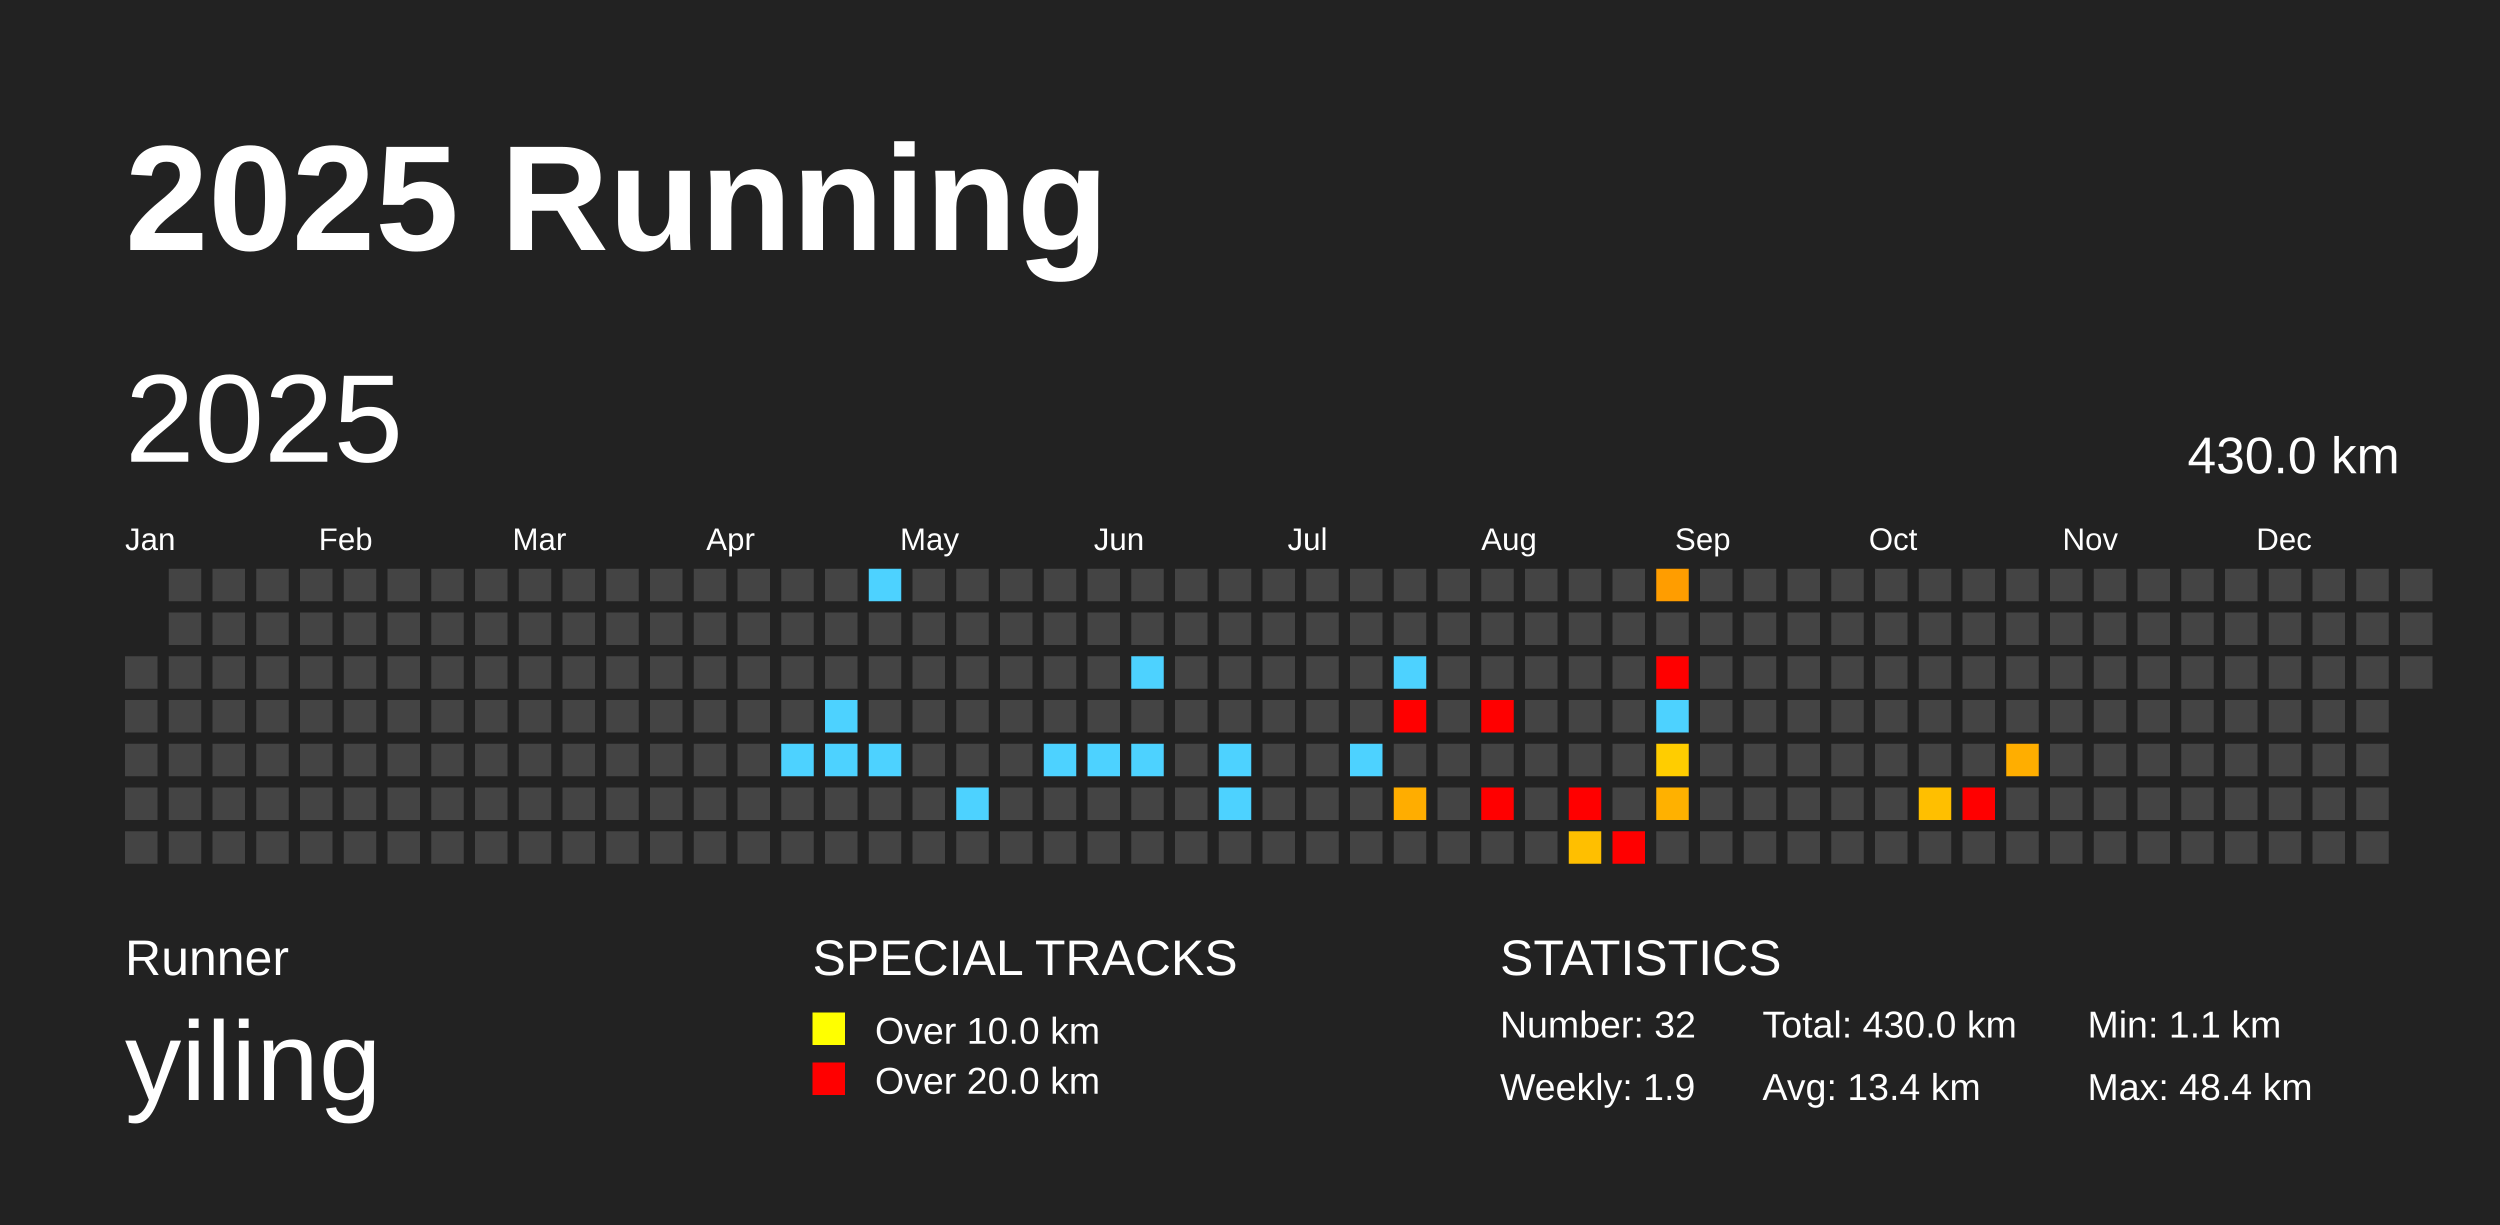
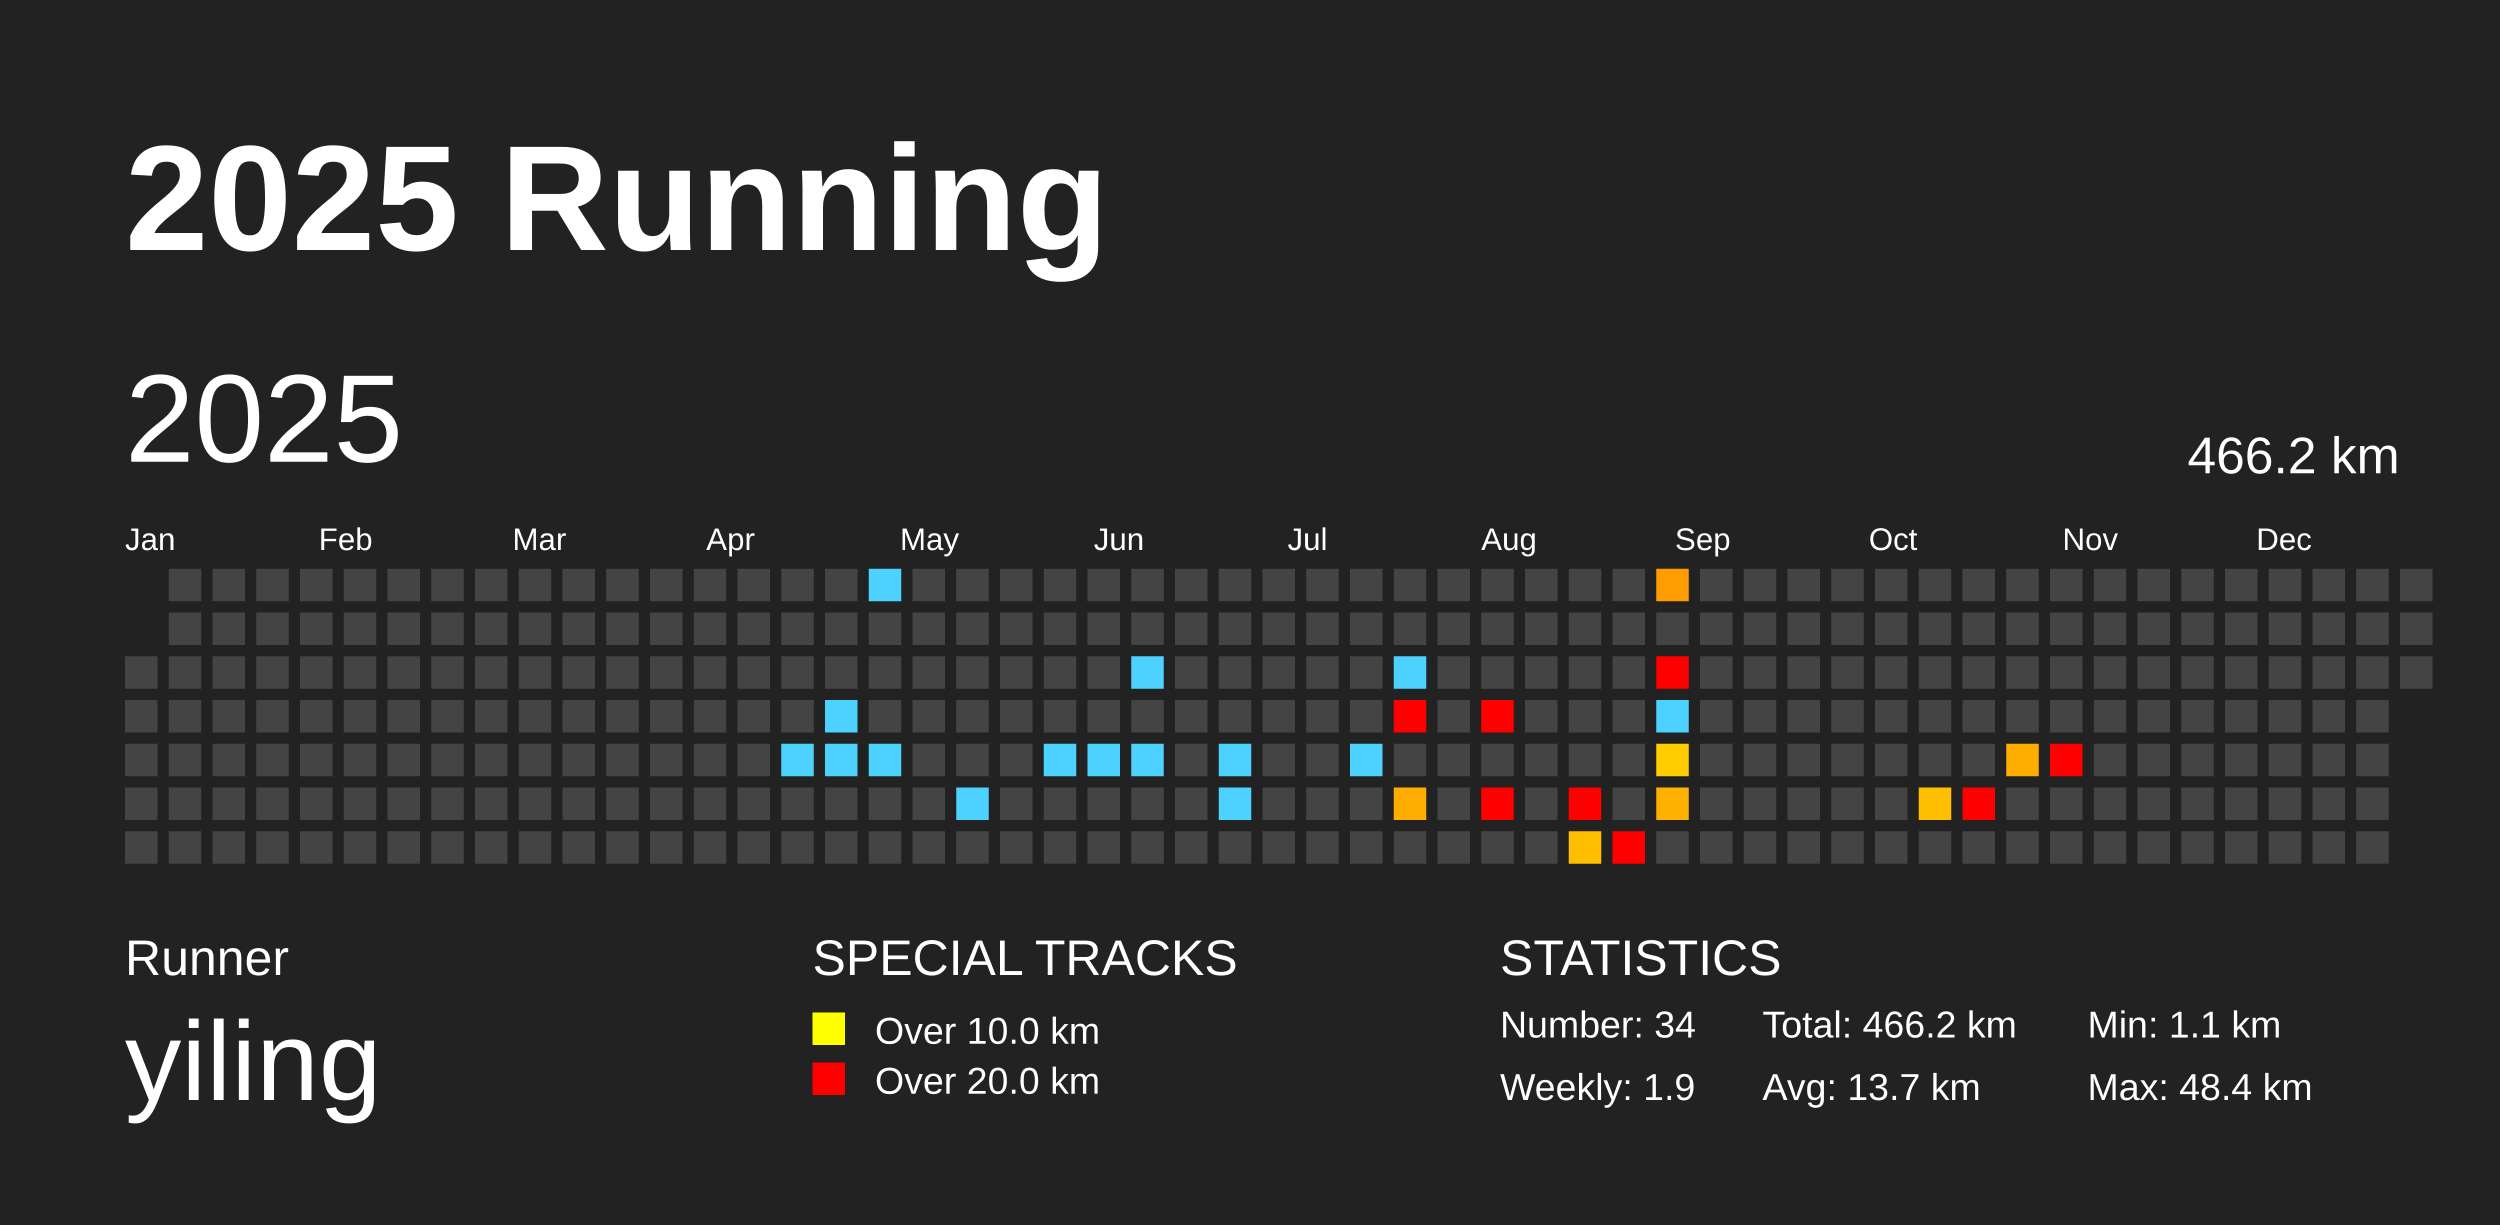
<svg xmlns="http://www.w3.org/2000/svg" baseProfile="full" height="98mm" version="1.1" viewBox="0,0,200,98" width="200mm">
  <defs />
  <rect fill="#222222" height="98" width="200" x="0" y="0" />
  <text fill="#FFFFFF" style="font-size:12px; font-family:Arial; font-weight:bold;" x="10" y="20">2025 Running</text>
  <text fill="#FFFFFF" style="font-size:4px; font-family:Arial" x="10" y="78">Runner</text>
  <text fill="#FFFFFF" style="font-size:9px; font-family:Arial" x="10" y="88">yiling</text>
  <text fill="#FFFFFF" style="font-size:4px; font-family:Arial" x="65" y="78">SPECIAL TRACKS</text>
  <rect fill="yellow" height="2.6" width="2.6" x="65" y="81" />
  <text fill="#FFFFFF" style="font-size:3px; font-family:Arial" x="70" y="83.5">Over 10.0 km</text>
  <rect fill="red" height="2.6" width="2.6" x="65" y="85" />
  <text fill="#FFFFFF" style="font-size:3px; font-family:Arial" x="70" y="87.5">Over 20.0 km</text>
  <text fill="#FFFFFF" style="font-size:4px; font-family:Arial" x="120" y="78">STATISTICS</text>
-   <text fill="#FFFFFF" style="font-size:3px; font-family:Arial" x="120" y="83">Number: 32</text>
+   <text fill="#FFFFFF" style="font-size:3px; font-family:Arial" x="120" y="83">Number: 34</text>
  <text fill="#FFFFFF" style="font-size:3px; font-family:Arial" x="120" y="88">Weekly: 1.9</text>
-   <text fill="#FFFFFF" style="font-size:3px; font-family:Arial" x="141" y="83">Total: 430.0 km</text>
-   <text fill="#FFFFFF" style="font-size:3px; font-family:Arial" x="141" y="88">Avg: 13.4 km</text>
+   <text fill="#FFFFFF" style="font-size:3px; font-family:Arial" x="141" y="83">Total: 466.2 km</text>
+   <text fill="#FFFFFF" style="font-size:3px; font-family:Arial" x="141" y="88">Avg: 13.7 km</text>
  <text fill="#FFFFFF" style="font-size:3px; font-family:Arial" x="167" y="83">Min: 1.1 km</text>
  <text fill="#FFFFFF" style="font-size:3px; font-family:Arial" x="167" y="88">Max: 48.4 km</text>
  <text dominant-baseline="hanging" fill="#FFFFFF" style="font-size:10.0px; font-family:Arial;" x="10" y="30">2025</text>
-   <text dominant-baseline="hanging" fill="#FFFFFF" style="font-size:4.125px; font-family:Arial;" x="175" y="35">430.0 km</text>
+   <text dominant-baseline="hanging" fill="#FFFFFF" style="font-size:4.125px; font-family:Arial;" x="175" y="35">466.2 km</text>
  <text fill="#FFFFFF" style="font-size:2.5px; font-family:Arial" x="10.0" y="44">Jan</text>
  <text fill="#FFFFFF" style="font-size:2.5px; font-family:Arial" x="25.5" y="44">Feb</text>
  <text fill="#FFFFFF" style="font-size:2.5px; font-family:Arial" x="41.0" y="44">Mar</text>
  <text fill="#FFFFFF" style="font-size:2.5px; font-family:Arial" x="56.5" y="44">Apr</text>
  <text fill="#FFFFFF" style="font-size:2.5px; font-family:Arial" x="72.0" y="44">May</text>
  <text fill="#FFFFFF" style="font-size:2.5px; font-family:Arial" x="87.5" y="44">Jun</text>
  <text fill="#FFFFFF" style="font-size:2.5px; font-family:Arial" x="103.0" y="44">Jul</text>
  <text fill="#FFFFFF" style="font-size:2.5px; font-family:Arial" x="118.5" y="44">Aug</text>
  <text fill="#FFFFFF" style="font-size:2.5px; font-family:Arial" x="134.0" y="44">Sep</text>
  <text fill="#FFFFFF" style="font-size:2.5px; font-family:Arial" x="149.5" y="44">Oct</text>
  <text fill="#FFFFFF" style="font-size:2.5px; font-family:Arial" x="165.0" y="44">Nov</text>
  <text fill="#FFFFFF" style="font-size:2.5px; font-family:Arial" x="180.5" y="44">Dec</text>
  <rect fill="#444444" height="2.6" width="2.6" x="10.0" y="52.5" />
  <rect fill="#444444" height="2.6" width="2.6" x="10.0" y="56.0" />
  <rect fill="#444444" height="2.6" width="2.6" x="10.0" y="59.5" />
  <rect fill="#444444" height="2.6" width="2.6" x="10.0" y="63.0" />
  <rect fill="#444444" height="2.6" width="2.6" x="10.0" y="66.5" />
  <rect fill="#444444" height="2.6" width="2.6" x="13.5" y="45.5" />
  <rect fill="#444444" height="2.6" width="2.6" x="13.5" y="49.0" />
  <rect fill="#444444" height="2.6" width="2.6" x="13.5" y="52.5" />
  <rect fill="#444444" height="2.6" width="2.6" x="13.5" y="56.0" />
  <rect fill="#444444" height="2.6" width="2.6" x="13.5" y="59.5" />
  <rect fill="#444444" height="2.6" width="2.6" x="13.5" y="63.0" />
  <rect fill="#444444" height="2.6" width="2.6" x="13.5" y="66.5" />
  <rect fill="#444444" height="2.6" width="2.6" x="17.0" y="45.5" />
  <rect fill="#444444" height="2.6" width="2.6" x="17.0" y="49.0" />
  <rect fill="#444444" height="2.6" width="2.6" x="17.0" y="52.5" />
  <rect fill="#444444" height="2.6" width="2.6" x="17.0" y="56.0" />
  <rect fill="#444444" height="2.6" width="2.6" x="17.0" y="59.5" />
  <rect fill="#444444" height="2.6" width="2.6" x="17.0" y="63.0" />
  <rect fill="#444444" height="2.6" width="2.6" x="17.0" y="66.5" />
  <rect fill="#444444" height="2.6" width="2.6" x="20.5" y="45.5" />
  <rect fill="#444444" height="2.6" width="2.6" x="20.5" y="49.0" />
  <rect fill="#444444" height="2.6" width="2.6" x="20.5" y="52.5" />
  <rect fill="#444444" height="2.6" width="2.6" x="20.5" y="56.0" />
  <rect fill="#444444" height="2.6" width="2.6" x="20.5" y="59.5" />
  <rect fill="#444444" height="2.6" width="2.6" x="20.5" y="63.0" />
  <rect fill="#444444" height="2.6" width="2.6" x="20.5" y="66.5" />
  <rect fill="#444444" height="2.6" width="2.6" x="24.0" y="45.5" />
  <rect fill="#444444" height="2.6" width="2.6" x="24.0" y="49.0" />
  <rect fill="#444444" height="2.6" width="2.6" x="24.0" y="52.5" />
  <rect fill="#444444" height="2.6" width="2.6" x="24.0" y="56.0" />
  <rect fill="#444444" height="2.6" width="2.6" x="24.0" y="59.5" />
  <rect fill="#444444" height="2.6" width="2.6" x="24.0" y="63.0" />
  <rect fill="#444444" height="2.6" width="2.6" x="24.0" y="66.5" />
  <rect fill="#444444" height="2.6" width="2.6" x="27.5" y="45.5" />
  <rect fill="#444444" height="2.6" width="2.6" x="27.5" y="49.0" />
  <rect fill="#444444" height="2.6" width="2.6" x="27.5" y="52.5" />
  <rect fill="#444444" height="2.6" width="2.6" x="27.5" y="56.0" />
  <rect fill="#444444" height="2.6" width="2.6" x="27.5" y="59.5" />
  <rect fill="#444444" height="2.6" width="2.6" x="27.5" y="63.0" />
  <rect fill="#444444" height="2.6" width="2.6" x="27.5" y="66.5" />
  <rect fill="#444444" height="2.6" width="2.6" x="31.0" y="45.5" />
  <rect fill="#444444" height="2.6" width="2.6" x="31.0" y="49.0" />
  <rect fill="#444444" height="2.6" width="2.6" x="31.0" y="52.5" />
  <rect fill="#444444" height="2.6" width="2.6" x="31.0" y="56.0" />
  <rect fill="#444444" height="2.6" width="2.6" x="31.0" y="59.5" />
  <rect fill="#444444" height="2.6" width="2.6" x="31.0" y="63.0" />
  <rect fill="#444444" height="2.6" width="2.6" x="31.0" y="66.5" />
  <rect fill="#444444" height="2.6" width="2.6" x="34.5" y="45.5" />
  <rect fill="#444444" height="2.6" width="2.6" x="34.5" y="49.0" />
  <rect fill="#444444" height="2.6" width="2.6" x="34.5" y="52.5" />
  <rect fill="#444444" height="2.6" width="2.6" x="34.5" y="56.0" />
  <rect fill="#444444" height="2.6" width="2.6" x="34.5" y="59.5" />
  <rect fill="#444444" height="2.6" width="2.6" x="34.5" y="63.0" />
  <rect fill="#444444" height="2.6" width="2.6" x="34.5" y="66.5" />
  <rect fill="#444444" height="2.6" width="2.6" x="38.0" y="45.5" />
  <rect fill="#444444" height="2.6" width="2.6" x="38.0" y="49.0" />
  <rect fill="#444444" height="2.6" width="2.6" x="38.0" y="52.5" />
  <rect fill="#444444" height="2.6" width="2.6" x="38.0" y="56.0" />
  <rect fill="#444444" height="2.6" width="2.6" x="38.0" y="59.5" />
  <rect fill="#444444" height="2.6" width="2.6" x="38.0" y="63.0" />
  <rect fill="#444444" height="2.6" width="2.6" x="38.0" y="66.5" />
  <rect fill="#444444" height="2.6" width="2.6" x="41.5" y="45.5" />
  <rect fill="#444444" height="2.6" width="2.6" x="41.5" y="49.0" />
  <rect fill="#444444" height="2.6" width="2.6" x="41.5" y="52.5" />
  <rect fill="#444444" height="2.6" width="2.6" x="41.5" y="56.0" />
  <rect fill="#444444" height="2.6" width="2.6" x="41.5" y="59.5" />
  <rect fill="#444444" height="2.6" width="2.6" x="41.5" y="63.0" />
  <rect fill="#444444" height="2.6" width="2.6" x="41.5" y="66.5" />
  <rect fill="#444444" height="2.6" width="2.6" x="45.0" y="45.5" />
  <rect fill="#444444" height="2.6" width="2.6" x="45.0" y="49.0" />
  <rect fill="#444444" height="2.6" width="2.6" x="45.0" y="52.5" />
  <rect fill="#444444" height="2.6" width="2.6" x="45.0" y="56.0" />
  <rect fill="#444444" height="2.6" width="2.6" x="45.0" y="59.5" />
  <rect fill="#444444" height="2.6" width="2.6" x="45.0" y="63.0" />
  <rect fill="#444444" height="2.6" width="2.6" x="45.0" y="66.5" />
  <rect fill="#444444" height="2.6" width="2.6" x="48.5" y="45.5" />
  <rect fill="#444444" height="2.6" width="2.6" x="48.5" y="49.0" />
  <rect fill="#444444" height="2.6" width="2.6" x="48.5" y="52.5" />
  <rect fill="#444444" height="2.6" width="2.6" x="48.5" y="56.0" />
  <rect fill="#444444" height="2.6" width="2.6" x="48.5" y="59.5" />
  <rect fill="#444444" height="2.6" width="2.6" x="48.5" y="63.0" />
  <rect fill="#444444" height="2.6" width="2.6" x="48.5" y="66.5" />
  <rect fill="#444444" height="2.6" width="2.6" x="52.0" y="45.5" />
  <rect fill="#444444" height="2.6" width="2.6" x="52.0" y="49.0" />
  <rect fill="#444444" height="2.6" width="2.6" x="52.0" y="52.5" />
  <rect fill="#444444" height="2.6" width="2.6" x="52.0" y="56.0" />
  <rect fill="#444444" height="2.6" width="2.6" x="52.0" y="59.5" />
  <rect fill="#444444" height="2.6" width="2.6" x="52.0" y="63.0" />
  <rect fill="#444444" height="2.6" width="2.6" x="52.0" y="66.5" />
  <rect fill="#444444" height="2.6" width="2.6" x="55.5" y="45.5" />
  <rect fill="#444444" height="2.6" width="2.6" x="55.5" y="49.0" />
  <rect fill="#444444" height="2.6" width="2.6" x="55.5" y="52.5" />
  <rect fill="#444444" height="2.6" width="2.6" x="55.5" y="56.0" />
  <rect fill="#444444" height="2.6" width="2.6" x="55.5" y="59.5" />
  <rect fill="#444444" height="2.6" width="2.6" x="55.5" y="63.0" />
  <rect fill="#444444" height="2.6" width="2.6" x="55.5" y="66.5" />
  <rect fill="#444444" height="2.6" width="2.6" x="59.0" y="45.5" />
  <rect fill="#444444" height="2.6" width="2.6" x="59.0" y="49.0" />
  <rect fill="#444444" height="2.6" width="2.6" x="59.0" y="52.5" />
  <rect fill="#444444" height="2.6" width="2.6" x="59.0" y="56.0" />
  <rect fill="#444444" height="2.6" width="2.6" x="59.0" y="59.5" />
  <rect fill="#444444" height="2.6" width="2.6" x="59.0" y="63.0" />
  <rect fill="#444444" height="2.6" width="2.6" x="59.0" y="66.5" />
  <rect fill="#444444" height="2.6" width="2.6" x="62.5" y="45.5" />
  <rect fill="#444444" height="2.6" width="2.6" x="62.5" y="49.0" />
  <rect fill="#444444" height="2.6" width="2.6" x="62.5" y="52.5" />
  <rect fill="#444444" height="2.6" width="2.6" x="62.5" y="56.0" />
  <rect fill="#4dd2ff" height="2.6" width="2.6" x="62.5" y="59.5" />
  <rect fill="#444444" height="2.6" width="2.6" x="62.5" y="63.0" />
  <rect fill="#444444" height="2.6" width="2.6" x="62.5" y="66.5" />
  <rect fill="#444444" height="2.6" width="2.6" x="66.0" y="45.5" />
  <rect fill="#444444" height="2.6" width="2.6" x="66.0" y="49.0" />
  <rect fill="#444444" height="2.6" width="2.6" x="66.0" y="52.5" />
  <rect fill="#4dd2ff" height="2.6" width="2.6" x="66.0" y="56.0" />
  <rect fill="#4dd2ff" height="2.6" width="2.6" x="66.0" y="59.5" />
  <rect fill="#444444" height="2.6" width="2.6" x="66.0" y="63.0" />
  <rect fill="#444444" height="2.6" width="2.6" x="66.0" y="66.5" />
  <rect fill="#4dd2ff" height="2.6" width="2.6" x="69.5" y="45.5" />
  <rect fill="#444444" height="2.6" width="2.6" x="69.5" y="49.0" />
  <rect fill="#444444" height="2.6" width="2.6" x="69.5" y="52.5" />
  <rect fill="#444444" height="2.6" width="2.6" x="69.5" y="56.0" />
  <rect fill="#4dd2ff" height="2.6" width="2.6" x="69.5" y="59.5" />
  <rect fill="#444444" height="2.6" width="2.6" x="69.5" y="63.0" />
  <rect fill="#444444" height="2.6" width="2.6" x="69.5" y="66.5" />
  <rect fill="#444444" height="2.6" width="2.6" x="73.0" y="45.5" />
  <rect fill="#444444" height="2.6" width="2.6" x="73.0" y="49.0" />
  <rect fill="#444444" height="2.6" width="2.6" x="73.0" y="52.5" />
  <rect fill="#444444" height="2.6" width="2.6" x="73.0" y="56.0" />
  <rect fill="#444444" height="2.6" width="2.6" x="73.0" y="59.5" />
  <rect fill="#444444" height="2.6" width="2.6" x="73.0" y="63.0" />
  <rect fill="#444444" height="2.6" width="2.6" x="73.0" y="66.5" />
  <rect fill="#444444" height="2.6" width="2.6" x="76.5" y="45.5" />
  <rect fill="#444444" height="2.6" width="2.6" x="76.5" y="49.0" />
  <rect fill="#444444" height="2.6" width="2.6" x="76.5" y="52.5" />
  <rect fill="#444444" height="2.6" width="2.6" x="76.5" y="56.0" />
  <rect fill="#444444" height="2.6" width="2.6" x="76.5" y="59.5" />
  <rect fill="#4dd2ff" height="2.6" width="2.6" x="76.5" y="63.0" />
  <rect fill="#444444" height="2.6" width="2.6" x="76.5" y="66.5" />
  <rect fill="#444444" height="2.6" width="2.6" x="80.0" y="45.5" />
  <rect fill="#444444" height="2.6" width="2.6" x="80.0" y="49.0" />
  <rect fill="#444444" height="2.6" width="2.6" x="80.0" y="52.5" />
  <rect fill="#444444" height="2.6" width="2.6" x="80.0" y="56.0" />
  <rect fill="#444444" height="2.6" width="2.6" x="80.0" y="59.5" />
  <rect fill="#444444" height="2.6" width="2.6" x="80.0" y="63.0" />
  <rect fill="#444444" height="2.6" width="2.6" x="80.0" y="66.5" />
  <rect fill="#444444" height="2.6" width="2.6" x="83.5" y="45.5" />
  <rect fill="#444444" height="2.6" width="2.6" x="83.5" y="49.0" />
  <rect fill="#444444" height="2.6" width="2.6" x="83.5" y="52.5" />
  <rect fill="#444444" height="2.6" width="2.6" x="83.5" y="56.0" />
  <rect fill="#4dd2ff" height="2.6" width="2.6" x="83.5" y="59.5" />
  <rect fill="#444444" height="2.6" width="2.6" x="83.5" y="63.0" />
  <rect fill="#444444" height="2.6" width="2.6" x="83.5" y="66.5" />
  <rect fill="#444444" height="2.6" width="2.6" x="87.0" y="45.5" />
  <rect fill="#444444" height="2.6" width="2.6" x="87.0" y="49.0" />
  <rect fill="#444444" height="2.6" width="2.6" x="87.0" y="52.5" />
  <rect fill="#444444" height="2.6" width="2.6" x="87.0" y="56.0" />
  <rect fill="#4dd2ff" height="2.6" width="2.6" x="87.0" y="59.5" />
  <rect fill="#444444" height="2.6" width="2.6" x="87.0" y="63.0" />
  <rect fill="#444444" height="2.6" width="2.6" x="87.0" y="66.5" />
  <rect fill="#444444" height="2.6" width="2.6" x="90.5" y="45.5" />
  <rect fill="#444444" height="2.6" width="2.6" x="90.5" y="49.0" />
  <rect fill="#4dd2ff" height="2.6" width="2.6" x="90.5" y="52.5" />
  <rect fill="#444444" height="2.6" width="2.6" x="90.5" y="56.0" />
  <rect fill="#4dd2ff" height="2.6" width="2.6" x="90.5" y="59.5" />
  <rect fill="#444444" height="2.6" width="2.6" x="90.5" y="63.0" />
  <rect fill="#444444" height="2.6" width="2.6" x="90.5" y="66.5" />
  <rect fill="#444444" height="2.6" width="2.6" x="94.0" y="45.5" />
  <rect fill="#444444" height="2.6" width="2.6" x="94.0" y="49.0" />
  <rect fill="#444444" height="2.6" width="2.6" x="94.0" y="52.5" />
  <rect fill="#444444" height="2.6" width="2.6" x="94.0" y="56.0" />
  <rect fill="#444444" height="2.6" width="2.6" x="94.0" y="59.5" />
  <rect fill="#444444" height="2.6" width="2.6" x="94.0" y="63.0" />
  <rect fill="#444444" height="2.6" width="2.6" x="94.0" y="66.5" />
  <rect fill="#444444" height="2.6" width="2.6" x="97.5" y="45.5" />
  <rect fill="#444444" height="2.6" width="2.6" x="97.5" y="49.0" />
  <rect fill="#444444" height="2.6" width="2.6" x="97.5" y="52.5" />
  <rect fill="#444444" height="2.6" width="2.6" x="97.5" y="56.0" />
  <rect fill="#4dd2ff" height="2.6" width="2.6" x="97.5" y="59.5" />
  <rect fill="#4dd2ff" height="2.6" width="2.6" x="97.5" y="63.0" />
  <rect fill="#444444" height="2.6" width="2.6" x="97.5" y="66.5" />
  <rect fill="#444444" height="2.6" width="2.6" x="101.0" y="45.5" />
  <rect fill="#444444" height="2.6" width="2.6" x="101.0" y="49.0" />
  <rect fill="#444444" height="2.6" width="2.6" x="101.0" y="52.5" />
  <rect fill="#444444" height="2.6" width="2.6" x="101.0" y="56.0" />
  <rect fill="#444444" height="2.6" width="2.6" x="101.0" y="59.5" />
  <rect fill="#444444" height="2.6" width="2.6" x="101.0" y="63.0" />
  <rect fill="#444444" height="2.6" width="2.6" x="101.0" y="66.5" />
  <rect fill="#444444" height="2.6" width="2.6" x="104.5" y="45.5" />
  <rect fill="#444444" height="2.6" width="2.6" x="104.5" y="49.0" />
  <rect fill="#444444" height="2.6" width="2.6" x="104.5" y="52.5" />
  <rect fill="#444444" height="2.6" width="2.6" x="104.5" y="56.0" />
  <rect fill="#444444" height="2.6" width="2.6" x="104.5" y="59.5" />
  <rect fill="#444444" height="2.6" width="2.6" x="104.5" y="63.0" />
  <rect fill="#444444" height="2.6" width="2.6" x="104.5" y="66.5" />
  <rect fill="#444444" height="2.6" width="2.6" x="108.0" y="45.5" />
  <rect fill="#444444" height="2.6" width="2.6" x="108.0" y="49.0" />
  <rect fill="#444444" height="2.6" width="2.6" x="108.0" y="52.5" />
  <rect fill="#444444" height="2.6" width="2.6" x="108.0" y="56.0" />
  <rect fill="#4dd2ff" height="2.6" width="2.6" x="108.0" y="59.5" />
  <rect fill="#444444" height="2.6" width="2.6" x="108.0" y="63.0" />
  <rect fill="#444444" height="2.6" width="2.6" x="108.0" y="66.5" />
  <rect fill="#444444" height="2.6" width="2.6" x="111.5" y="45.5" />
  <rect fill="#444444" height="2.6" width="2.6" x="111.5" y="49.0" />
  <rect fill="#4dd2ff" height="2.6" width="2.6" x="111.5" y="52.5" />
  <rect fill="red" height="2.6" width="2.6" x="111.5" y="56.0" />
  <rect fill="#444444" height="2.6" width="2.6" x="111.5" y="59.5" />
  <rect fill="#ffad00" height="2.6" width="2.6" x="111.5" y="63.0" />
  <rect fill="#444444" height="2.6" width="2.6" x="111.5" y="66.5" />
  <rect fill="#444444" height="2.6" width="2.6" x="115.0" y="45.5" />
  <rect fill="#444444" height="2.6" width="2.6" x="115.0" y="49.0" />
  <rect fill="#444444" height="2.6" width="2.6" x="115.0" y="52.5" />
  <rect fill="#444444" height="2.6" width="2.6" x="115.0" y="56.0" />
  <rect fill="#444444" height="2.6" width="2.6" x="115.0" y="59.5" />
  <rect fill="#444444" height="2.6" width="2.6" x="115.0" y="63.0" />
  <rect fill="#444444" height="2.6" width="2.6" x="115.0" y="66.5" />
  <rect fill="#444444" height="2.6" width="2.6" x="118.5" y="45.5" />
  <rect fill="#444444" height="2.6" width="2.6" x="118.5" y="49.0" />
  <rect fill="#444444" height="2.6" width="2.6" x="118.5" y="52.5" />
  <rect fill="red" height="2.6" width="2.6" x="118.5" y="56.0" />
  <rect fill="#444444" height="2.6" width="2.6" x="118.5" y="59.5" />
  <rect fill="red" height="2.6" width="2.6" x="118.5" y="63.0" />
  <rect fill="#444444" height="2.6" width="2.6" x="118.5" y="66.5" />
  <rect fill="#444444" height="2.6" width="2.6" x="122.0" y="45.5" />
  <rect fill="#444444" height="2.6" width="2.6" x="122.0" y="49.0" />
  <rect fill="#444444" height="2.6" width="2.6" x="122.0" y="52.5" />
  <rect fill="#444444" height="2.6" width="2.6" x="122.0" y="56.0" />
  <rect fill="#444444" height="2.6" width="2.6" x="122.0" y="59.5" />
  <rect fill="#444444" height="2.6" width="2.6" x="122.0" y="63.0" />
  <rect fill="#444444" height="2.6" width="2.6" x="122.0" y="66.5" />
  <rect fill="#444444" height="2.6" width="2.6" x="125.5" y="45.5" />
  <rect fill="#444444" height="2.6" width="2.6" x="125.5" y="49.0" />
  <rect fill="#444444" height="2.6" width="2.6" x="125.5" y="52.5" />
  <rect fill="#444444" height="2.6" width="2.6" x="125.5" y="56.0" />
  <rect fill="#444444" height="2.6" width="2.6" x="125.5" y="59.5" />
  <rect fill="red" height="2.6" width="2.6" x="125.5" y="63.0" />
  <rect fill="#ffbf00" height="2.6" width="2.6" x="125.5" y="66.5" />
  <rect fill="#444444" height="2.6" width="2.6" x="129.0" y="45.5" />
  <rect fill="#444444" height="2.6" width="2.6" x="129.0" y="49.0" />
  <rect fill="#444444" height="2.6" width="2.6" x="129.0" y="52.5" />
  <rect fill="#444444" height="2.6" width="2.6" x="129.0" y="56.0" />
  <rect fill="#444444" height="2.6" width="2.6" x="129.0" y="59.5" />
  <rect fill="#444444" height="2.6" width="2.6" x="129.0" y="63.0" />
  <rect fill="red" height="2.6" width="2.6" x="129.0" y="66.5" />
  <rect fill="#ff9d00" height="2.6" width="2.6" x="132.5" y="45.5" />
  <rect fill="#444444" height="2.6" width="2.6" x="132.5" y="49.0" />
  <rect fill="red" height="2.6" width="2.6" x="132.5" y="52.5" />
  <rect fill="#4dd2ff" height="2.6" width="2.6" x="132.5" y="56.0" />
  <rect fill="#ffcd00" height="2.6" width="2.6" x="132.5" y="59.5" />
  <rect fill="#ffb100" height="2.6" width="2.6" x="132.5" y="63.0" />
  <rect fill="#444444" height="2.6" width="2.6" x="132.5" y="66.5" />
  <rect fill="#444444" height="2.6" width="2.6" x="136.0" y="45.5" />
  <rect fill="#444444" height="2.6" width="2.6" x="136.0" y="49.0" />
  <rect fill="#444444" height="2.6" width="2.6" x="136.0" y="52.5" />
  <rect fill="#444444" height="2.6" width="2.6" x="136.0" y="56.0" />
  <rect fill="#444444" height="2.6" width="2.6" x="136.0" y="59.5" />
  <rect fill="#444444" height="2.6" width="2.6" x="136.0" y="63.0" />
  <rect fill="#444444" height="2.6" width="2.6" x="136.0" y="66.5" />
  <rect fill="#444444" height="2.6" width="2.6" x="139.5" y="45.5" />
  <rect fill="#444444" height="2.6" width="2.6" x="139.5" y="49.0" />
  <rect fill="#444444" height="2.6" width="2.6" x="139.5" y="52.5" />
  <rect fill="#444444" height="2.6" width="2.6" x="139.5" y="56.0" />
  <rect fill="#444444" height="2.6" width="2.6" x="139.5" y="59.5" />
  <rect fill="#444444" height="2.6" width="2.6" x="139.5" y="63.0" />
  <rect fill="#444444" height="2.6" width="2.6" x="139.5" y="66.5" />
  <rect fill="#444444" height="2.6" width="2.6" x="143.0" y="45.5" />
  <rect fill="#444444" height="2.6" width="2.6" x="143.0" y="49.0" />
  <rect fill="#444444" height="2.6" width="2.6" x="143.0" y="52.5" />
  <rect fill="#444444" height="2.6" width="2.6" x="143.0" y="56.0" />
  <rect fill="#444444" height="2.6" width="2.6" x="143.0" y="59.5" />
  <rect fill="#444444" height="2.6" width="2.6" x="143.0" y="63.0" />
  <rect fill="#444444" height="2.6" width="2.6" x="143.0" y="66.5" />
  <rect fill="#444444" height="2.6" width="2.6" x="146.5" y="45.5" />
  <rect fill="#444444" height="2.6" width="2.6" x="146.5" y="49.0" />
  <rect fill="#444444" height="2.6" width="2.6" x="146.5" y="52.5" />
  <rect fill="#444444" height="2.6" width="2.6" x="146.5" y="56.0" />
  <rect fill="#444444" height="2.6" width="2.6" x="146.5" y="59.5" />
  <rect fill="#444444" height="2.6" width="2.6" x="146.5" y="63.0" />
  <rect fill="#444444" height="2.6" width="2.6" x="146.5" y="66.5" />
  <rect fill="#444444" height="2.6" width="2.6" x="150.0" y="45.5" />
  <rect fill="#444444" height="2.6" width="2.6" x="150.0" y="49.0" />
  <rect fill="#444444" height="2.6" width="2.6" x="150.0" y="52.5" />
  <rect fill="#444444" height="2.6" width="2.6" x="150.0" y="56.0" />
  <rect fill="#444444" height="2.6" width="2.6" x="150.0" y="59.5" />
  <rect fill="#444444" height="2.6" width="2.6" x="150.0" y="63.0" />
  <rect fill="#444444" height="2.6" width="2.6" x="150.0" y="66.5" />
  <rect fill="#444444" height="2.6" width="2.6" x="153.5" y="45.5" />
  <rect fill="#444444" height="2.6" width="2.6" x="153.5" y="49.0" />
  <rect fill="#444444" height="2.6" width="2.6" x="153.5" y="52.5" />
  <rect fill="#444444" height="2.6" width="2.6" x="153.5" y="56.0" />
  <rect fill="#444444" height="2.6" width="2.6" x="153.5" y="59.5" />
  <rect fill="#ffbf00" height="2.6" width="2.6" x="153.5" y="63.0" />
  <rect fill="#444444" height="2.6" width="2.6" x="153.5" y="66.5" />
  <rect fill="#444444" height="2.6" width="2.6" x="157.0" y="45.5" />
  <rect fill="#444444" height="2.6" width="2.6" x="157.0" y="49.0" />
  <rect fill="#444444" height="2.6" width="2.6" x="157.0" y="52.5" />
  <rect fill="#444444" height="2.6" width="2.6" x="157.0" y="56.0" />
  <rect fill="#444444" height="2.6" width="2.6" x="157.0" y="59.5" />
  <rect fill="red" height="2.6" width="2.6" x="157.0" y="63.0" />
  <rect fill="#444444" height="2.6" width="2.6" x="157.0" y="66.5" />
  <rect fill="#444444" height="2.6" width="2.6" x="160.5" y="45.5" />
  <rect fill="#444444" height="2.6" width="2.6" x="160.5" y="49.0" />
  <rect fill="#444444" height="2.6" width="2.6" x="160.5" y="52.5" />
  <rect fill="#444444" height="2.6" width="2.6" x="160.5" y="56.0" />
  <rect fill="#ffae00" height="2.6" width="2.6" x="160.5" y="59.5" />
  <rect fill="#444444" height="2.6" width="2.6" x="160.5" y="63.0" />
  <rect fill="#444444" height="2.6" width="2.6" x="160.5" y="66.5" />
  <rect fill="#444444" height="2.6" width="2.6" x="164.0" y="45.5" />
  <rect fill="#444444" height="2.6" width="2.6" x="164.0" y="49.0" />
  <rect fill="#444444" height="2.6" width="2.6" x="164.0" y="52.5" />
  <rect fill="#444444" height="2.6" width="2.6" x="164.0" y="56.0" />
-   <rect fill="#444444" height="2.6" width="2.6" x="164.0" y="59.5" />
+   <rect fill="red" height="2.6" width="2.6" x="164.0" y="59.5" />
  <rect fill="#444444" height="2.6" width="2.6" x="164.0" y="63.0" />
  <rect fill="#444444" height="2.6" width="2.6" x="164.0" y="66.5" />
  <rect fill="#444444" height="2.6" width="2.6" x="167.5" y="45.5" />
  <rect fill="#444444" height="2.6" width="2.6" x="167.5" y="49.0" />
  <rect fill="#444444" height="2.6" width="2.6" x="167.5" y="52.5" />
  <rect fill="#444444" height="2.6" width="2.6" x="167.5" y="56.0" />
  <rect fill="#444444" height="2.6" width="2.6" x="167.5" y="59.5" />
  <rect fill="#444444" height="2.6" width="2.6" x="167.5" y="63.0" />
  <rect fill="#444444" height="2.6" width="2.6" x="167.5" y="66.5" />
  <rect fill="#444444" height="2.6" width="2.6" x="171.0" y="45.5" />
  <rect fill="#444444" height="2.6" width="2.6" x="171.0" y="49.0" />
  <rect fill="#444444" height="2.6" width="2.6" x="171.0" y="52.5" />
  <rect fill="#444444" height="2.6" width="2.6" x="171.0" y="56.0" />
  <rect fill="#444444" height="2.6" width="2.6" x="171.0" y="59.5" />
  <rect fill="#444444" height="2.6" width="2.6" x="171.0" y="63.0" />
  <rect fill="#444444" height="2.6" width="2.6" x="171.0" y="66.5" />
  <rect fill="#444444" height="2.6" width="2.6" x="174.5" y="45.5" />
  <rect fill="#444444" height="2.6" width="2.6" x="174.5" y="49.0" />
  <rect fill="#444444" height="2.6" width="2.6" x="174.5" y="52.5" />
  <rect fill="#444444" height="2.6" width="2.6" x="174.5" y="56.0" />
  <rect fill="#444444" height="2.6" width="2.6" x="174.5" y="59.5" />
  <rect fill="#444444" height="2.6" width="2.6" x="174.5" y="63.0" />
  <rect fill="#444444" height="2.6" width="2.6" x="174.5" y="66.5" />
  <rect fill="#444444" height="2.6" width="2.6" x="178.0" y="45.5" />
  <rect fill="#444444" height="2.6" width="2.6" x="178.0" y="49.0" />
  <rect fill="#444444" height="2.6" width="2.6" x="178.0" y="52.5" />
  <rect fill="#444444" height="2.6" width="2.6" x="178.0" y="56.0" />
  <rect fill="#444444" height="2.6" width="2.6" x="178.0" y="59.5" />
  <rect fill="#444444" height="2.6" width="2.6" x="178.0" y="63.0" />
  <rect fill="#444444" height="2.6" width="2.6" x="178.0" y="66.5" />
  <rect fill="#444444" height="2.6" width="2.6" x="181.5" y="45.5" />
  <rect fill="#444444" height="2.6" width="2.6" x="181.5" y="49.0" />
  <rect fill="#444444" height="2.6" width="2.6" x="181.5" y="52.5" />
  <rect fill="#444444" height="2.6" width="2.6" x="181.5" y="56.0" />
  <rect fill="#444444" height="2.6" width="2.6" x="181.5" y="59.5" />
  <rect fill="#444444" height="2.6" width="2.6" x="181.5" y="63.0" />
  <rect fill="#444444" height="2.6" width="2.6" x="181.5" y="66.5" />
  <rect fill="#444444" height="2.6" width="2.6" x="185.0" y="45.5" />
  <rect fill="#444444" height="2.6" width="2.6" x="185.0" y="49.0" />
  <rect fill="#444444" height="2.6" width="2.6" x="185.0" y="52.5" />
  <rect fill="#444444" height="2.6" width="2.6" x="185.0" y="56.0" />
  <rect fill="#444444" height="2.6" width="2.6" x="185.0" y="59.5" />
  <rect fill="#444444" height="2.6" width="2.6" x="185.0" y="63.0" />
  <rect fill="#444444" height="2.6" width="2.6" x="185.0" y="66.5" />
  <rect fill="#444444" height="2.6" width="2.6" x="188.5" y="45.5" />
  <rect fill="#444444" height="2.6" width="2.6" x="188.5" y="49.0" />
  <rect fill="#444444" height="2.6" width="2.6" x="188.5" y="52.5" />
  <rect fill="#444444" height="2.6" width="2.6" x="188.5" y="56.0" />
  <rect fill="#444444" height="2.6" width="2.6" x="188.5" y="59.5" />
  <rect fill="#444444" height="2.6" width="2.6" x="188.5" y="63.0" />
  <rect fill="#444444" height="2.6" width="2.6" x="188.5" y="66.5" />
  <rect fill="#444444" height="2.6" width="2.6" x="192.0" y="45.5" />
  <rect fill="#444444" height="2.6" width="2.6" x="192.0" y="49.0" />
  <rect fill="#444444" height="2.6" width="2.6" x="192.0" y="52.5" />
</svg>
